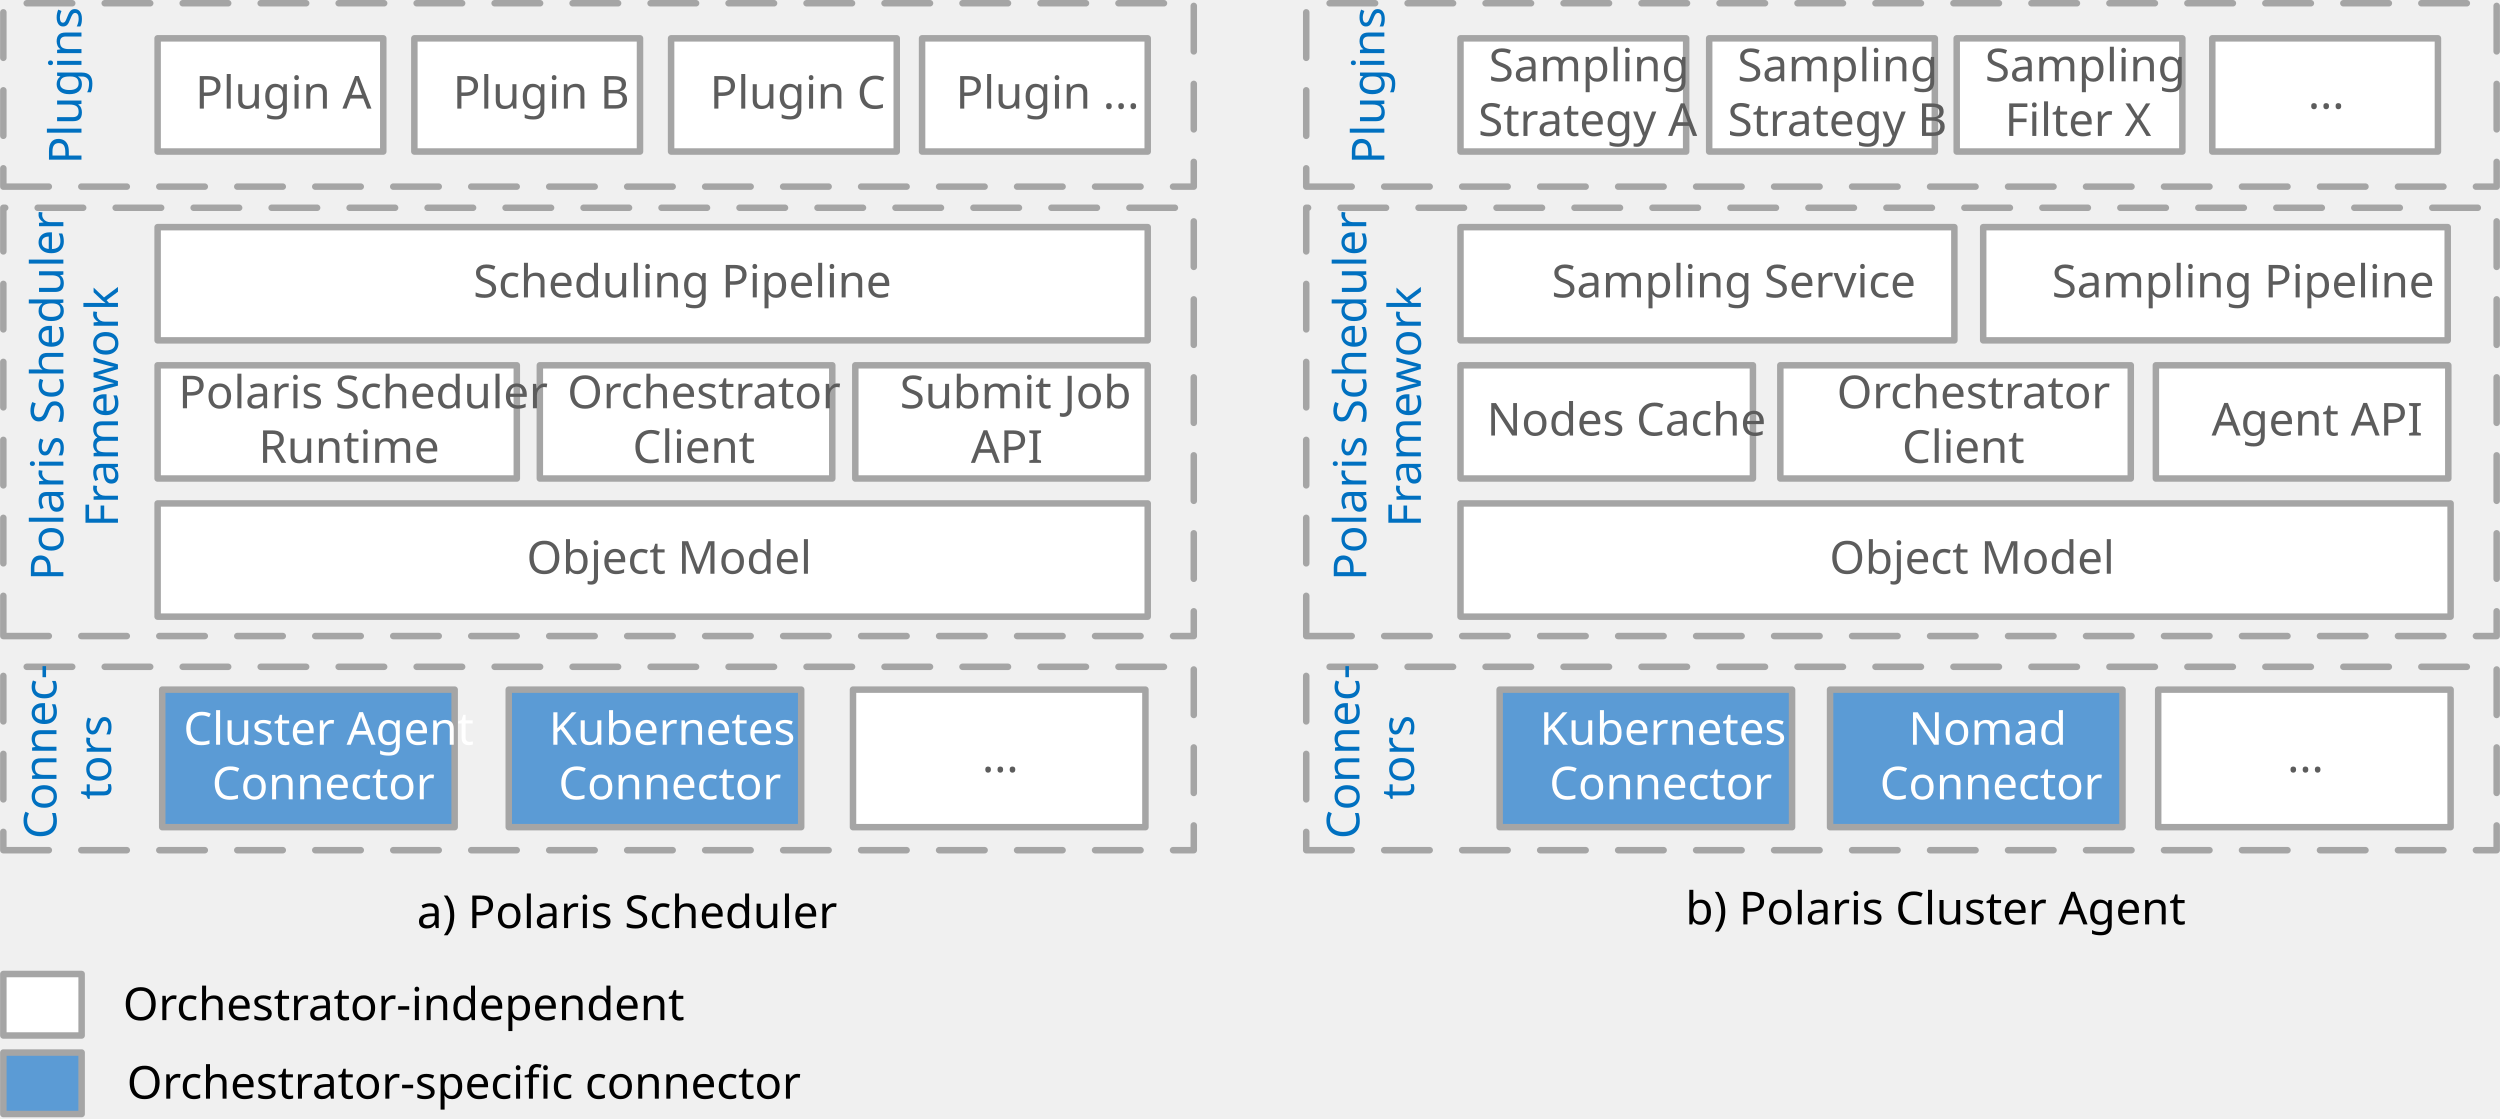
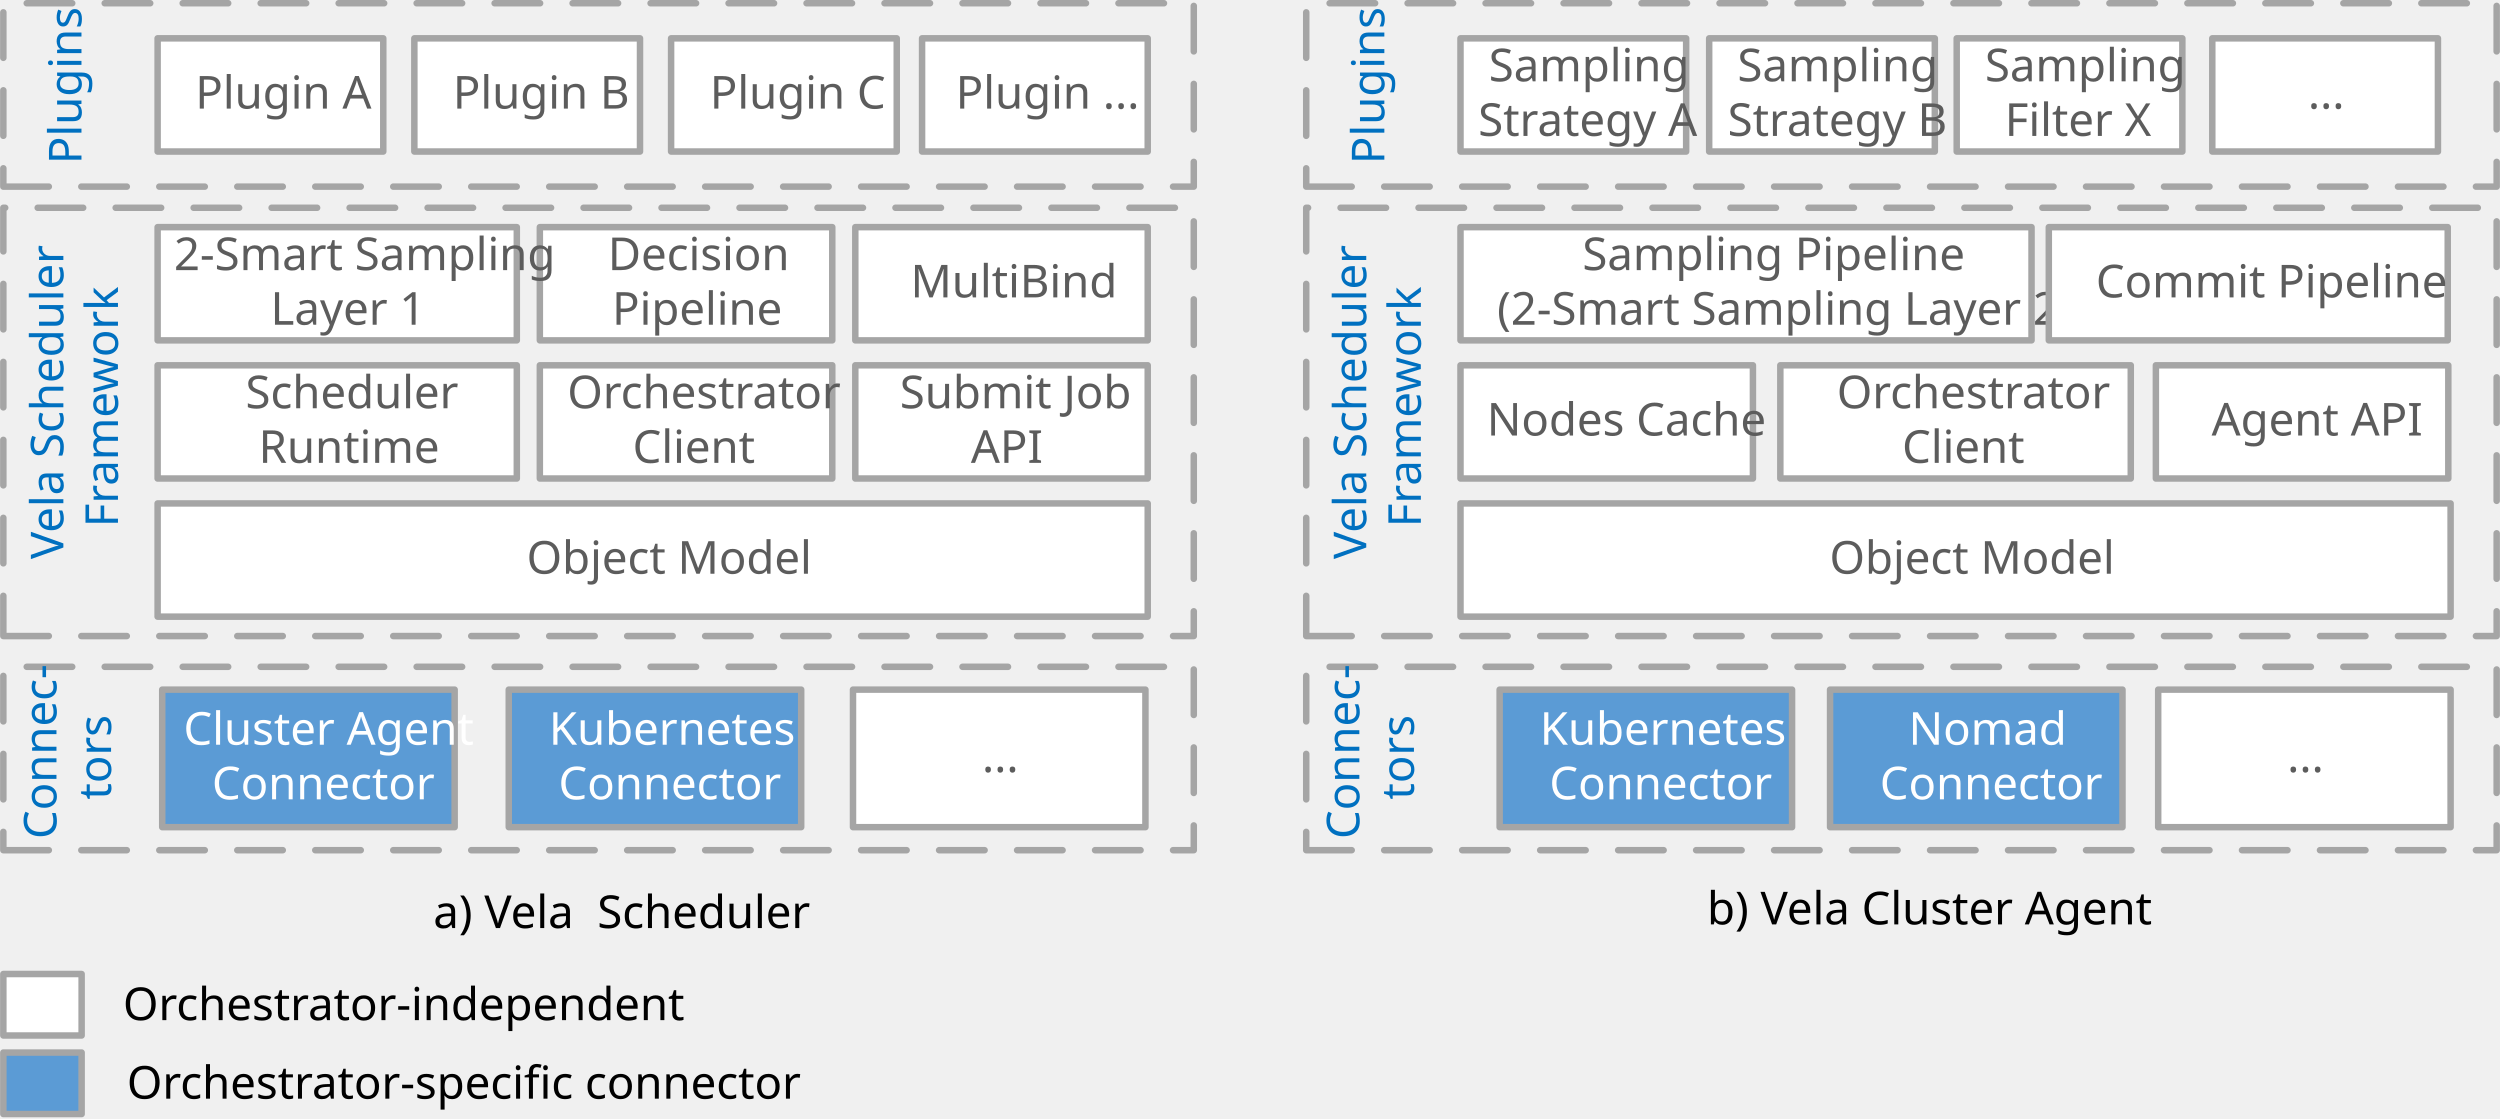
<svg xmlns="http://www.w3.org/2000/svg" width="10.686in" height="4.782in" viewBox="0 0 769.362 344.316" xml:space="preserve" color-interpolation-filters="sRGB" class="st11">
  <style type="text/css">
	
		.st1 {fill:#ffffff;stroke:#a5a5a5;stroke-linecap:round;stroke-linejoin:round;stroke-width:2}
		.st2 {fill:#5c5c5c;font-family:Calibri;font-size:1.167em}
		.st3 {font-size:1em}
		.st4 {fill:none;stroke:#a5a5a5;stroke-dasharray:14,10;stroke-linecap:round;stroke-linejoin:round;stroke-width:2}
		.st5 {fill:none;stroke:none;stroke-linecap:round;stroke-linejoin:round;stroke-width:2}
		.st6 {fill:#0070c0;font-family:Calibri;font-size:1.167em}
		.st7 {fill:#5b9bd5;stroke:#a5a5a5;stroke-linecap:round;stroke-linejoin:round;stroke-width:2}
		.st8 {fill:#ffffff;font-family:Calibri;font-size:1.167em}
		.st9 {fill:none;stroke:none;stroke-linecap:round;stroke-linejoin:round;stroke-width:0.75}
		.st10 {fill:#000000;font-family:Calibri;font-size:1.167em}
		.st11 {fill:none;fill-rule:evenodd;font-size:12px;overflow:visible;stroke-linecap:square;stroke-miterlimit:3}
	
	</style>
  <g>
    <g id="shape1000-1" transform="translate(48.4803,-154.529)">
      <rect x="0" y="309.474" width="304.724" height="34.843" class="st1" />
      <text x="113.56" y="331.1" class="st2">Object Model</text>
    </g>
-     <g id="shape1001-4" transform="translate(48.4803,-239.568)">
-       <rect x="0" y="309.474" width="304.724" height="34.843" class="st1" />
-       <text x="97.15" y="331.1" class="st2">Scheduling Pipeline</text>
-     </g>
-     <g id="shape1002-7" transform="translate(166.118,-197.048)">
+     <g id="shape1001-4" transform="translate(166.118,-239.568)">
+       <rect x="0" y="309.474" width="90" height="34.843" class="st1" />
+       <text x="20.93" y="322.7" class="st2">Decision <tspan x="22.24" dy="1.2em" class="st3">Pipeline</tspan>
+       </text>
+     </g>
+     <g id="shape1002-8" transform="translate(166.118,-197.048)">
      <rect x="0" y="309.474" width="90" height="34.843" class="st1" />
      <text x="8.45" y="322.7" class="st2">Orchestrator <tspan x="28.55" dy="1.2em" class="st3">Client</tspan>
      </text>
    </g>
-     <g id="shape1003-11" transform="translate(263.205,-197.048)">
+     <g id="shape1003-12" transform="translate(263.205,-197.048)">
      <rect x="0" y="309.474" width="90" height="34.843" class="st1" />
      <text x="13.7" y="322.7" class="st2">Submit Job <tspan x="35.57" dy="1.2em" class="st3">API</tspan>
      </text>
    </g>
-     <g id="shape1004-15" transform="translate(48.4803,-197.048)">
+     <g id="shape1004-16" transform="translate(48.4803,-197.048)">
      <rect x="0" y="309.474" width="110.551" height="34.843" class="st1" />
-       <text x="6.42" y="322.7" class="st2">Polaris Scheduler <tspan x="31.09" dy="1.2em" class="st3">Runtime</tspan>
-       </text>
-     </g>
-     <g id="shape1005-19" transform="translate(48.4803,-297.678)">
+       <text x="27.05" y="322.7" class="st2">Scheduler <tspan x="31.09" dy="1.2em" class="st3">Runtime</tspan>
+       </text>
+     </g>
+     <g id="shape1005-20" transform="translate(48.4803,-297.678)">
      <rect x="0" y="309.474" width="69.449" height="34.843" class="st1" />
      <text x="11.61" y="331.1" class="st2">Plugin A</text>
    </g>
-     <g id="shape1006-22" transform="translate(127.496,-297.678)">
+     <g id="shape1006-23" transform="translate(127.496,-297.678)">
      <rect x="0" y="309.474" width="69.449" height="34.843" class="st1" />
      <text x="11.86" y="331.1" class="st2">Plugin B</text>
    </g>
-     <g id="shape1007-25" transform="translate(206.512,-297.678)">
+     <g id="shape1007-26" transform="translate(206.512,-297.678)">
      <rect x="0" y="309.474" width="69.449" height="34.843" class="st1" />
      <text x="11.93" y="331.1" class="st2">Plugin C</text>
    </g>
-     <g id="shape1008-28" transform="translate(283.756,-297.678)">
+     <g id="shape1008-29" transform="translate(283.756,-297.678)">
      <rect x="0" y="309.474" width="69.449" height="34.843" class="st1" />
      <text x="10.36" y="331.1" class="st2">Plugin ...</text>
    </g>
-     <g id="shape1009-31" transform="translate(1,-82.6585)">
-       <path d="M0 344.32 L366.38 344.32 L366.38 287.88 L0 287.88 L0 344.32 Z" class="st4" />
-     </g>
-     <g id="shape1010-33" transform="translate(-305.049,263.075) rotate(-90)">
+     <g id="shape1009-32" transform="translate(1,-82.6585)">
+       <path d="M0 344.32 L366.38 344.32 L366.38 287.88 L0 287.88 L0 344.32 Z" class="st4" />
+     </g>
+     <g id="shape1010-34" transform="translate(-305.049,263.075) rotate(-90)">
      <rect x="0" y="308.883" width="56.434" height="35.433" class="st5" />
      <text x="4.85" y="322.4" class="st6">Connec-<tspan x="17" dy="1.2em" class="st3">tors</tspan>
      </text>
    </g>
-     <g id="shape1011-37" transform="translate(49.8976,-89.7451)">
+     <g id="shape1011-38" transform="translate(49.8976,-89.7451)">
      <rect x="0" y="301.991" width="90" height="42.325" class="st7" />
      <text x="6.54" y="318.95" class="st8">Cluster Agent <tspan x="15.3" dy="1.2em" class="st3">Connector</tspan>
      </text>
    </g>
-     <g id="shape1012-41" transform="translate(156.551,-89.7451)">
+     <g id="shape1012-42" transform="translate(156.551,-89.7451)">
      <rect x="0" y="301.991" width="90" height="42.325" class="st7" />
      <text x="12.36" y="318.95" class="st8">Kubernetes <tspan x="15.3" dy="1.2em" class="st3">Connector</tspan>
      </text>
    </g>
-     <g id="shape1013-45" transform="translate(262.496,-89.7451)">
+     <g id="shape1013-46" transform="translate(262.496,-89.7451)">
      <rect x="0" y="301.991" width="90" height="42.325" class="st1" />
      <text x="39.7" y="327.35" class="st2">...</text>
    </g>
-     <g id="shape1014-48" transform="translate(1,-148.564)">
+     <g id="shape1014-49" transform="translate(1,-148.564)">
      <path d="M0 344.32 L366.38 344.32 L366.38 212.51 L0 212.51 L0 344.32 Z" class="st4" />
    </g>
-     <g id="shape1015-50" transform="translate(-302.923,191.5) rotate(-90)">
+     <g id="shape1015-51" transform="translate(-302.923,191.5) rotate(-90)">
      <rect x="0" y="308.883" width="123.307" height="35.433" class="st5" />
-       <text x="12.8" y="322.4" class="st6">Polaris Scheduler <tspan x="29.25" dy="1.2em" class="st3">Framework</tspan>
-       </text>
-     </g>
-     <g id="shape1016-54" transform="translate(1,-286.882)">
-       <path d="M0 344.32 L366.38 344.32 L366.38 287.88 L0 287.88 L0 344.32 Z" class="st4" />
-     </g>
-     <g id="shape1017-56" transform="translate(-305.757,58.497) rotate(-90)">
+       <text x="19.43" y="322.4" class="st6">Vela Scheduler <tspan x="29.25" dy="1.2em" class="st3">Framework</tspan>
+       </text>
+     </g>
+     <g id="shape1016-55" transform="translate(1,-286.882)">
+       <path d="M0 344.32 L366.38 344.32 L366.38 287.88 L0 287.88 L0 344.32 Z" class="st4" />
+     </g>
+     <g id="shape1017-57" transform="translate(-305.757,58.497) rotate(-90)">
      <rect x="0" y="308.883" width="56.434" height="35.433" class="st5" />
      <text x="8" y="330.8" class="st6">Plugins</text>
    </g>
-     <g id="shape1018-59" transform="translate(449.465,-154.529)">
+     <g id="shape1018-60" transform="translate(449.465,-154.529)">
      <rect x="0" y="309.474" width="304.724" height="34.843" class="st1" />
      <text x="113.56" y="331.1" class="st2">Object Model</text>
    </g>
-     <g id="shape1019-62" transform="translate(449.465,-239.568)">
-       <rect x="0" y="309.474" width="152" height="34.843" class="st1" />
-       <text x="28.04" y="331.1" class="st2">Sampling Service</text>
-     </g>
-     <g id="shape1020-65" transform="translate(547.898,-197.048)">
+     <g id="shape1019-63" transform="translate(449.465,-239.568)">
+       <rect x="0" y="309.474" width="175.748" height="34.843" class="st1" />
+       <text x="37.51" y="322.7" class="st2">Sampling Pipeline <tspan x="11.28" dy="1.2em" class="st3">(2</tspan>-Smart Sampling Layer 2)</text>
+     </g>
+     <g id="shape1020-67" transform="translate(547.898,-197.048)">
      <rect x="0" y="309.474" width="107.858" height="34.843" class="st1" />
      <text x="17.38" y="322.7" class="st2">Orchestrator <tspan x="37.48" dy="1.2em" class="st3">Client</tspan>
      </text>
    </g>
-     <g id="shape1021-69" transform="translate(449.465,-197.048)">
+     <g id="shape1021-71" transform="translate(449.465,-197.048)">
      <rect x="0" y="309.474" width="90" height="34.843" class="st1" />
      <text x="8.1" y="331.1" class="st2">Nodes Cache</text>
    </g>
-     <g id="shape1022-72" transform="translate(449.465,-297.678)">
+     <g id="shape1022-74" transform="translate(449.465,-297.678)">
      <rect x="0" y="309.474" width="69.449" height="34.843" class="st1" />
      <text x="8.7" y="322.7" class="st2">Sampling <tspan x="5.45" dy="1.2em" class="st3">Strategy A</tspan>
      </text>
    </g>
-     <g id="shape1023-76" transform="translate(602.181,-297.678)">
+     <g id="shape1023-78" transform="translate(602.181,-297.678)">
      <rect x="0" y="309.474" width="69.449" height="34.843" class="st1" />
      <text x="8.7" y="322.7" class="st2">Sampling <tspan x="14.81" dy="1.2em" class="st3">Filter X</tspan>
      </text>
    </g>
-     <g id="shape1024-80" transform="translate(680.842,-297.678)">
+     <g id="shape1024-82" transform="translate(680.842,-297.678)">
      <rect x="0" y="309.474" width="69.449" height="34.843" class="st1" />
      <text x="29.42" y="331.1" class="st2">...</text>
    </g>
-     <g id="shape1025-83" transform="translate(401.984,-82.6585)">
-       <path d="M0 344.32 L366.38 344.32 L366.38 287.88 L0 287.88 L0 344.32 Z" class="st4" />
-     </g>
-     <g id="shape1026-85" transform="translate(95.9355,263.075) rotate(-90)">
+     <g id="shape1025-85" transform="translate(401.984,-82.6585)">
+       <path d="M0 344.32 L366.38 344.32 L366.38 287.88 L0 287.88 L0 344.32 Z" class="st4" />
+     </g>
+     <g id="shape1026-87" transform="translate(95.9355,263.075) rotate(-90)">
      <rect x="0" y="308.883" width="56.434" height="35.433" class="st5" />
      <text x="4.85" y="322.4" class="st6">Connec-<tspan x="17" dy="1.2em" class="st3">tors</tspan>
      </text>
    </g>
-     <g id="shape1027-89" transform="translate(461.512,-89.7451)">
+     <g id="shape1027-91" transform="translate(461.512,-89.7451)">
      <rect x="0" y="301.991" width="90" height="42.325" class="st7" />
      <text x="12.36" y="318.95" class="st8">Kubernetes <tspan x="15.3" dy="1.2em" class="st3">Connector</tspan>
      </text>
    </g>
-     <g id="shape1028-93" transform="translate(664.189,-89.7451)">
+     <g id="shape1028-95" transform="translate(664.189,-89.7451)">
      <rect x="0" y="301.991" width="90" height="42.325" class="st1" />
      <text x="39.7" y="327.35" class="st2">...</text>
    </g>
-     <g id="shape1029-96" transform="translate(401.984,-148.564)">
+     <g id="shape1029-98" transform="translate(401.984,-148.564)">
      <path d="M0 344.32 L366.38 344.32 L366.38 212.51 L0 212.51 L0 344.32 Z" class="st4" />
    </g>
-     <g id="shape1030-98" transform="translate(98.0615,191.5) rotate(-90)">
+     <g id="shape1030-100" transform="translate(98.0615,191.5) rotate(-90)">
      <rect x="0" y="308.883" width="123.307" height="35.433" class="st5" />
-       <text x="12.8" y="322.4" class="st6">Polaris Scheduler <tspan x="29.25" dy="1.2em" class="st3">Framework</tspan>
-       </text>
-     </g>
-     <g id="shape1031-102" transform="translate(401.984,-286.882)">
-       <path d="M0 344.32 L366.38 344.32 L366.38 287.88 L0 287.88 L0 344.32 Z" class="st4" />
-     </g>
-     <g id="shape1032-104" transform="translate(95.2269,58.497) rotate(-90)">
+       <text x="19.43" y="322.4" class="st6">Vela Scheduler <tspan x="29.25" dy="1.2em" class="st3">Framework</tspan>
+       </text>
+     </g>
+     <g id="shape1031-104" transform="translate(401.984,-286.882)">
+       <path d="M0 344.32 L366.38 344.32 L366.38 287.88 L0 287.88 L0 344.32 Z" class="st4" />
+     </g>
+     <g id="shape1032-106" transform="translate(95.2269,58.497) rotate(-90)">
      <rect x="0" y="308.883" width="56.434" height="35.433" class="st5" />
      <text x="8" y="330.8" class="st6">Plugins</text>
    </g>
-     <g id="shape1033-107" transform="translate(1,-25.6251)">
+     <g id="shape1033-109" transform="translate(1,-25.6251)">
      <rect x="0" y="325.393" width="24.095" height="18.923" class="st1" />
    </g>
-     <g id="shape1034-109" transform="translate(25.0945,-24.5482)">
+     <g id="shape1034-111" transform="translate(25.0945,-24.5482)">
      <rect x="0" y="324.316" width="175.748" height="20" class="st9" />
      <text x="12.72" y="338.52" class="st10">Orchestrator-independent</text>
    </g>
-     <g id="shape1035-112" transform="translate(25.0945,-0.375)">
+     <g id="shape1035-114" transform="translate(25.0945,-0.375)">
      <rect x="0" y="324.316" width="208.583" height="20" class="st9" />
      <text x="13.92" y="338.52" class="st10">Orchestrator-specific connector </text>
    </g>
-     <g id="shape1036-115" transform="translate(1,-1.45182)">
+     <g id="shape1036-117" transform="translate(1,-1.45182)">
      <rect x="0" y="325.393" width="24.095" height="18.923" class="st7" />
    </g>
-     <g id="shape1037-117" transform="translate(663.48,-197.048)">
+     <g id="shape1037-119" transform="translate(663.48,-197.048)">
      <rect x="0" y="309.474" width="90" height="34.843" class="st1" />
      <text x="17.14" y="331.1" class="st2">Agent API</text>
    </g>
-     <g id="shape1038-120" transform="translate(108.189,-52.8947)">
+     <g id="shape1038-122" transform="translate(108.189,-52.8947)">
      <rect x="0" y="324.316" width="152" height="20" class="st9" />
-       <text x="20.09" y="338.52" class="st10">a) Polaris Scheduler</text>
-     </g>
-     <g id="shape1039-123" transform="translate(509.173,-54.0251)">
+       <text x="25.14" y="338.52" class="st10">a) Vela  Scheduler</text>
+     </g>
+     <g id="shape1039-125" transform="translate(509.173,-54.0251)">
      <rect x="0" y="324.316" width="152" height="20" class="st9" />
-       <text x="9.53" y="338.52" class="st10">b) Polaris Cluster Agent</text>
-     </g>
-     <g id="shape1040-126" transform="translate(610.331,-239.568)">
-       <rect x="0" y="309.474" width="142.972" height="34.843" class="st1" />
-       <text x="21.12" y="331.1" class="st2">Sampling Pipeline</text>
-     </g>
-     <g id="shape1041-129" transform="translate(563.205,-89.7451)">
+       <text x="16.17" y="338.52" class="st10">b) Vela Cluster Agent</text>
+     </g>
+     <g id="shape1040-128" transform="translate(630.528,-239.568)">
+       <rect x="0" y="309.474" width="122.776" height="34.843" class="st1" />
+       <text x="14.49" y="331.1" class="st2">Commit Pipeline</text>
+     </g>
+     <g id="shape1041-131" transform="translate(563.205,-89.7451)">
      <rect x="0" y="301.991" width="90" height="42.325" class="st7" />
      <text x="24.17" y="318.95" class="st8">Nomad <tspan x="15.3" dy="1.2em" class="st3">Connector</tspan>
      </text>
    </g>
-     <g id="shape1042-133" transform="translate(526,-297.678)">
+     <g id="shape1042-135" transform="translate(526,-297.678)">
      <rect x="0" y="309.474" width="69.449" height="34.843" class="st1" />
      <text x="8.7" y="322.7" class="st2">Sampling <tspan x="5.69" dy="1.2em" class="st3">Strategy B</tspan>
      </text>
+     </g>
+     <g id="shape1043-139" transform="translate(48.4803,-239.568)">
+       <rect x="0" y="309.474" width="110.551" height="34.843" class="st1" />
+       <text x="5.03" y="322.7" class="st2">2-Smart Sampling <tspan x="34.76" dy="1.2em" class="st3">Layer 1</tspan>
+       </text>
+     </g>
+     <g id="shape1044-143" transform="translate(263.205,-239.568)">
+       <rect x="0" y="309.474" width="90" height="34.843" class="st1" />
+       <text x="17.01" y="331.1" class="st2">MultiBind</text>
    </g>
  </g>
</svg>
